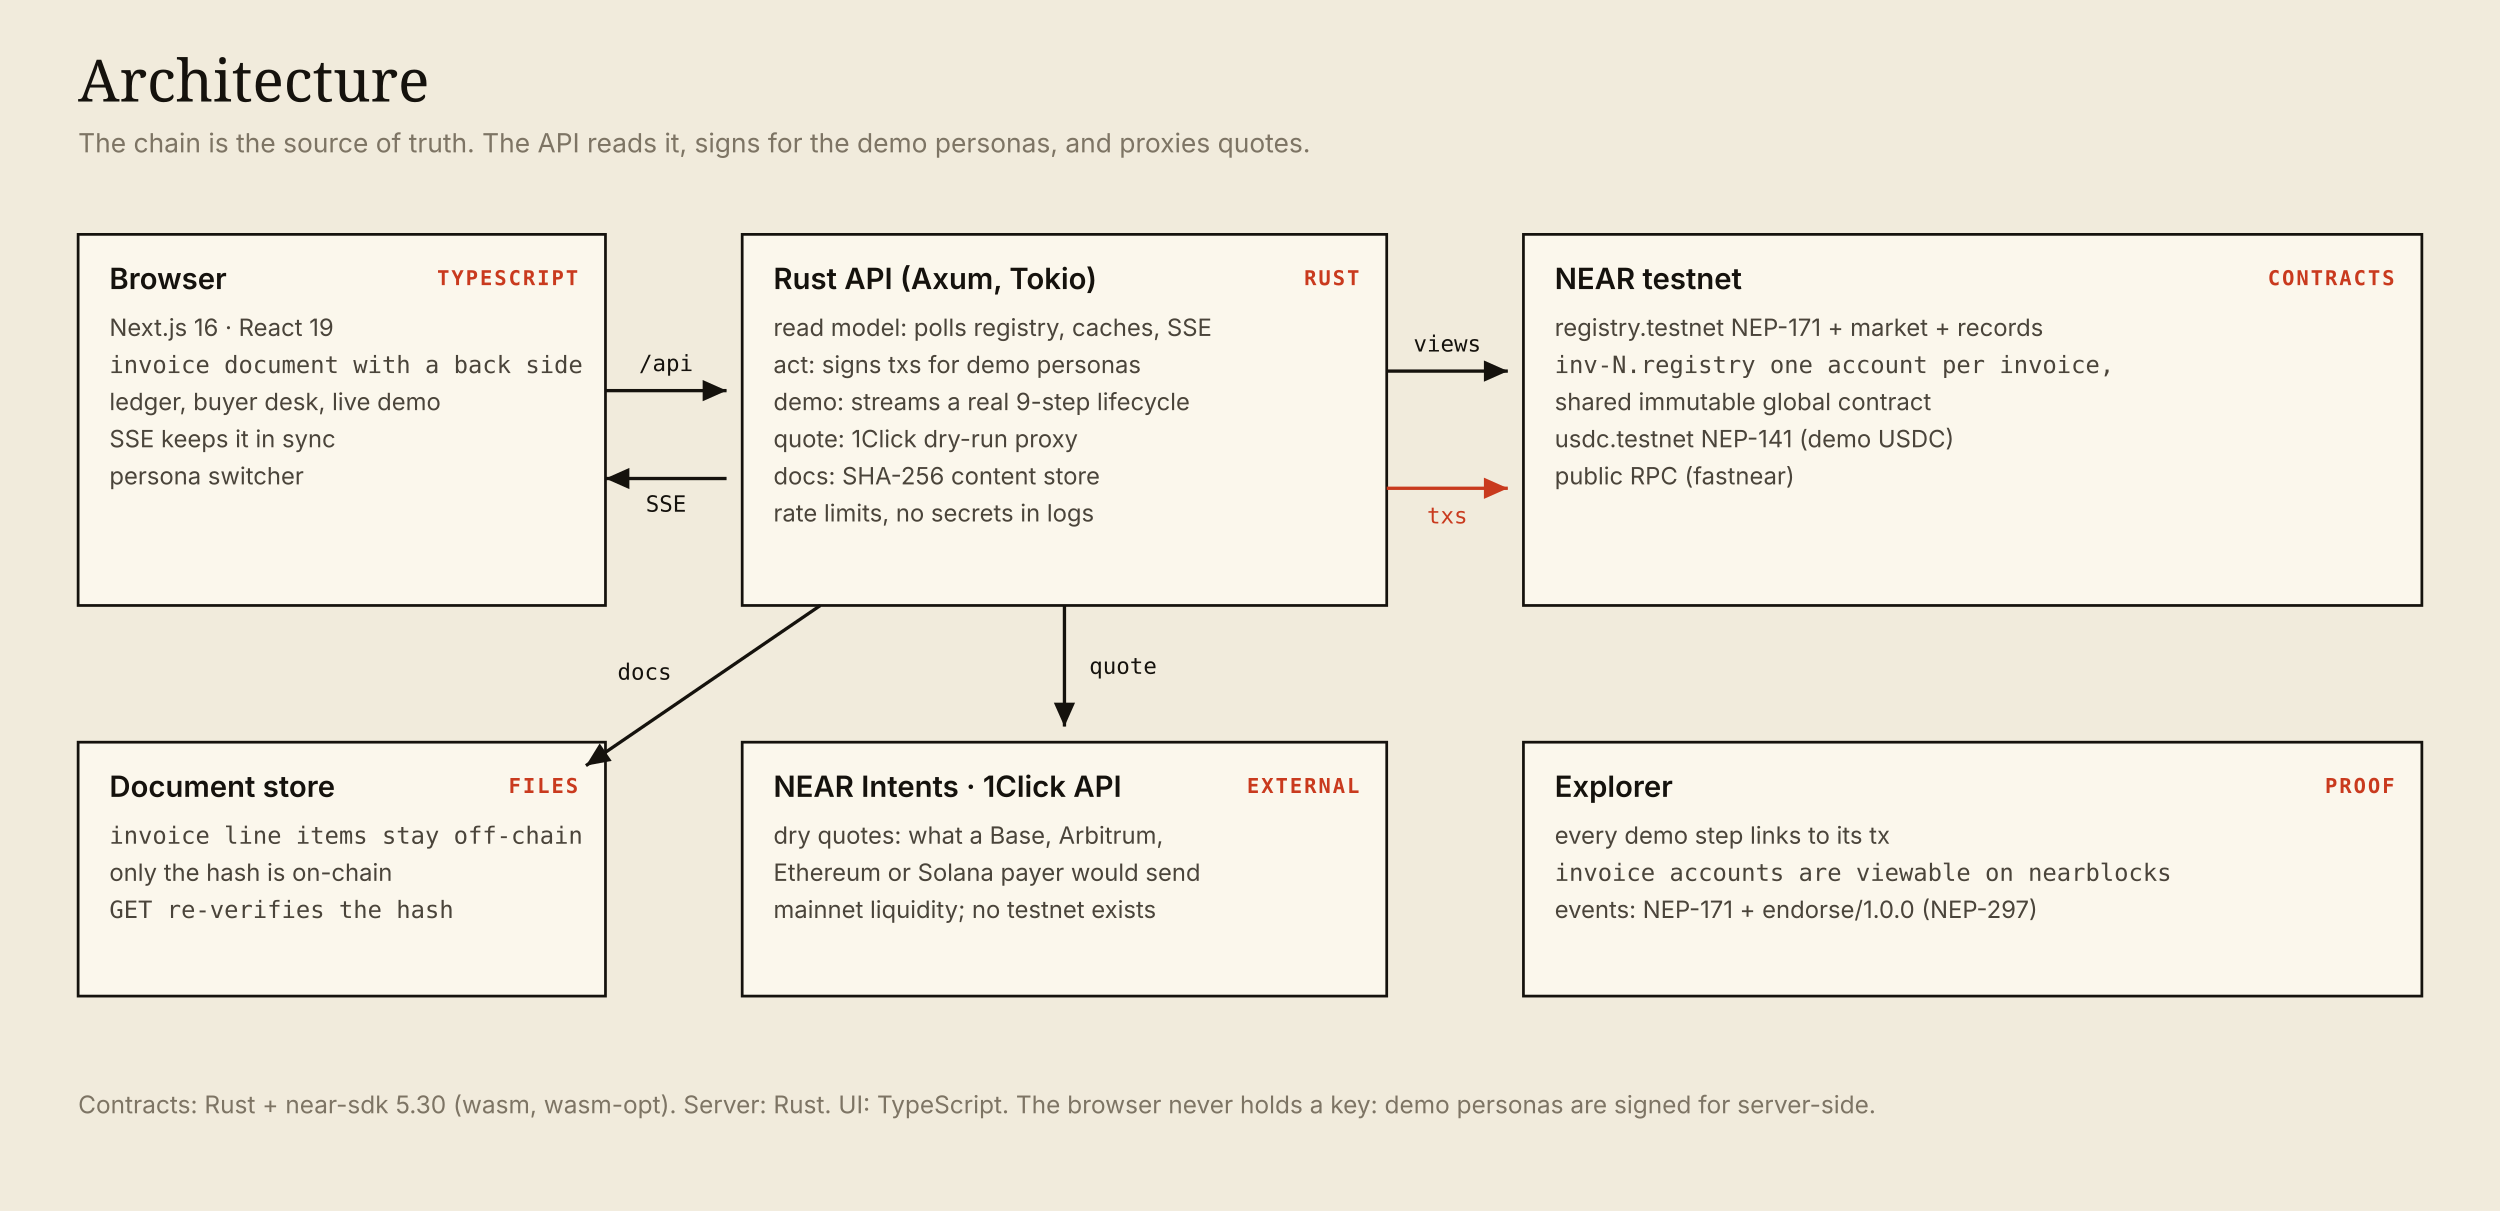
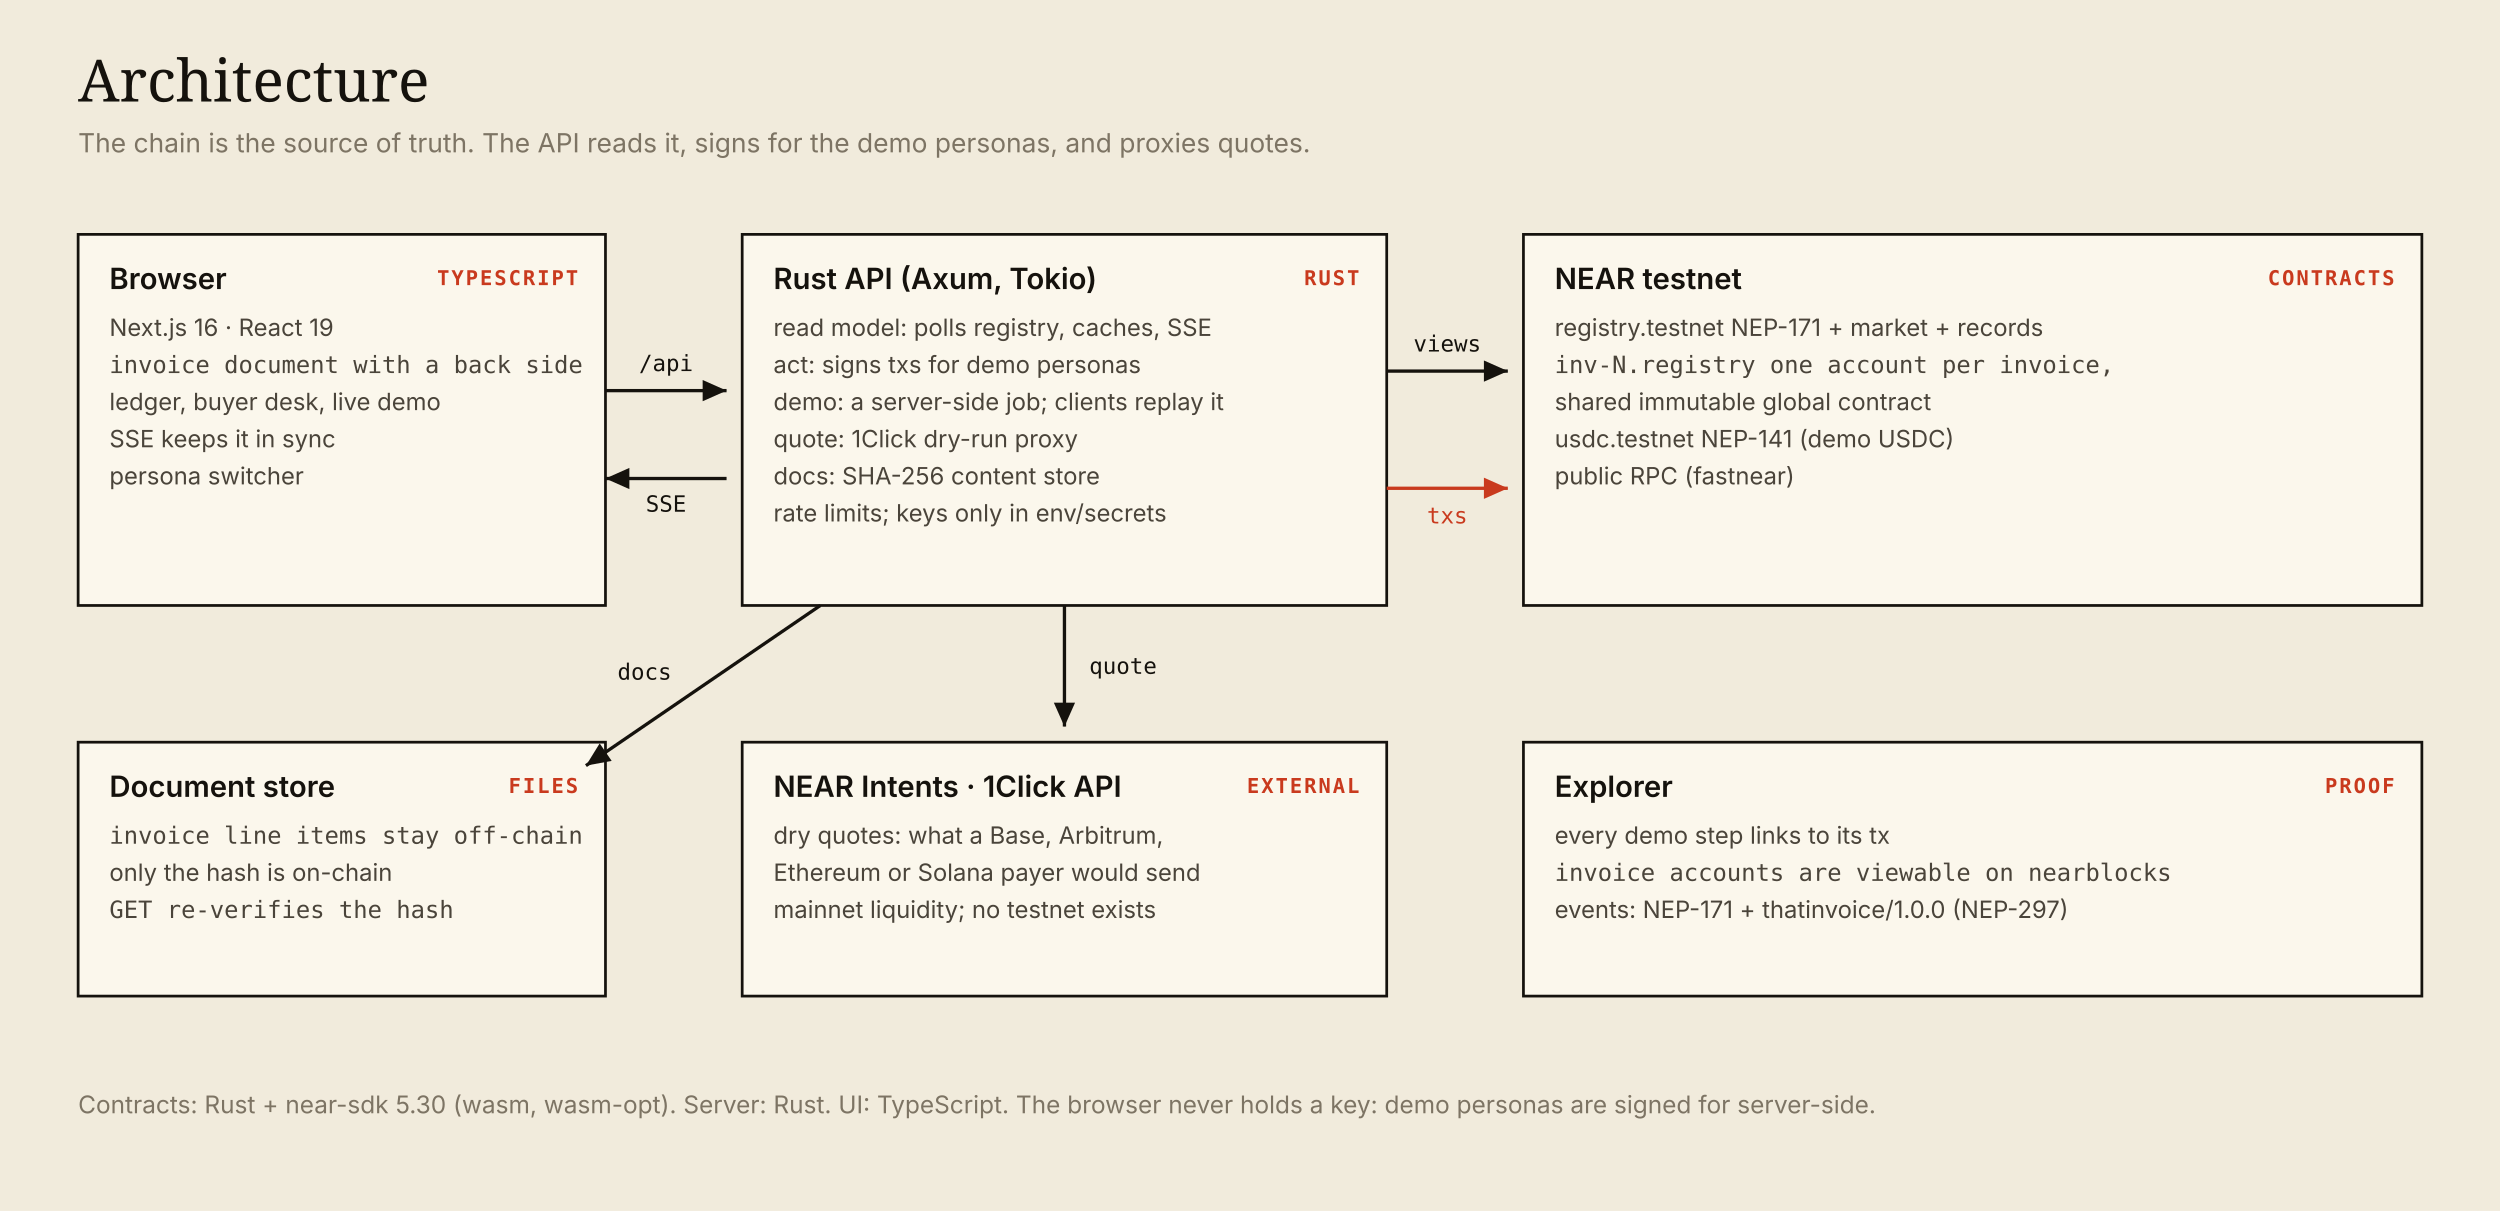
<svg xmlns="http://www.w3.org/2000/svg" viewBox="0 0 1280 620" width="1280" height="620" role="img" aria-labelledby="t d">
  <rect width="1280" height="620" fill="#f1ebdc" />
  <defs>
    <marker id="a" viewBox="0 0 10 10" refX="9" refY="5" markerWidth="8" markerHeight="8" orient="auto-start-reverse">
      <path d="M0 1 L9 5 L0 9 z" fill="#15120d" />
    </marker>
    <marker id="ar" viewBox="0 0 10 10" refX="9" refY="5" markerWidth="8" markerHeight="8" orient="auto-start-reverse">
      <path d="M0 1 L9 5 L0 9 z" fill="#c93a1e" />
    </marker>
    <marker id="ag" viewBox="0 0 10 10" refX="9" refY="5" markerWidth="8" markerHeight="8" orient="auto-start-reverse">
      <path d="M0 1 L9 5 L0 9 z" fill="#1d5a3b" />
    </marker>
  </defs>
  <text x="40" y="52" font-family="Newsreader, 'Iowan Old Style', Georgia, serif" font-size="30" fill="#15120d" text-anchor="start" font-weight="500" font-style="normal" letter-spacing="0">Architecture</text>
  <text x="40" y="78" font-family="Geist, system-ui, -apple-system, 'Segoe UI', sans-serif" font-size="13.5" fill="#7d7464" text-anchor="start" font-weight="400" font-style="normal" letter-spacing="0">The chain is the source of truth. The API reads it, signs for the demo personas, and proxies quotes.</text>
  <rect x="40" y="120" width="270" height="190" fill="#fbf7ec" stroke="#15120d" stroke-width="1.4" />
  <text x="56" y="148" font-family="Geist, system-ui, -apple-system, 'Segoe UI', sans-serif" font-size="15" fill="#15120d" text-anchor="start" font-weight="600" font-style="normal" letter-spacing="0">Browser</text>
  <text x="296" y="146" font-family="'Geist Mono', ui-monospace, 'SF Mono', Menlo, monospace" font-size="10.5" fill="#c93a1e" text-anchor="end" font-weight="600" font-style="normal" letter-spacing="1">TYPESCRIPT</text>
  <text x="56" y="172" font-family="Geist, system-ui, -apple-system, 'Segoe UI', sans-serif" font-size="12.2" fill="#4a443a" text-anchor="start" font-weight="400" font-style="normal" letter-spacing="0">Next.js 16 · React 19</text>
  <text x="56" y="191" font-family="'Geist Mono', ui-monospace, 'SF Mono', Menlo, monospace" font-size="12.2" fill="#4a443a" text-anchor="start" font-weight="400" font-style="normal" letter-spacing="0">invoice document with a back side</text>
  <text x="56" y="210" font-family="Geist, system-ui, -apple-system, 'Segoe UI', sans-serif" font-size="12.2" fill="#4a443a" text-anchor="start" font-weight="400" font-style="normal" letter-spacing="0">ledger, buyer desk, live demo</text>
  <text x="56" y="229" font-family="Geist, system-ui, -apple-system, 'Segoe UI', sans-serif" font-size="12.2" fill="#4a443a" text-anchor="start" font-weight="400" font-style="normal" letter-spacing="0">SSE keeps it in sync</text>
  <text x="56" y="248" font-family="Geist, system-ui, -apple-system, 'Segoe UI', sans-serif" font-size="12.2" fill="#4a443a" text-anchor="start" font-weight="400" font-style="normal" letter-spacing="0">persona switcher</text>
  <rect x="380" y="120" width="330" height="190" fill="#fbf7ec" stroke="#15120d" stroke-width="1.4" />
  <text x="396" y="148" font-family="Geist, system-ui, -apple-system, 'Segoe UI', sans-serif" font-size="15" fill="#15120d" text-anchor="start" font-weight="600" font-style="normal" letter-spacing="0">Rust API (Axum, Tokio)</text>
  <text x="696" y="146" font-family="'Geist Mono', ui-monospace, 'SF Mono', Menlo, monospace" font-size="10.5" fill="#c93a1e" text-anchor="end" font-weight="600" font-style="normal" letter-spacing="1">RUST</text>
  <text x="396" y="172" font-family="Geist, system-ui, -apple-system, 'Segoe UI', sans-serif" font-size="12.2" fill="#4a443a" text-anchor="start" font-weight="400" font-style="normal" letter-spacing="0">read model: polls registry, caches, SSE</text>
  <text x="396" y="191" font-family="Geist, system-ui, -apple-system, 'Segoe UI', sans-serif" font-size="12.2" fill="#4a443a" text-anchor="start" font-weight="400" font-style="normal" letter-spacing="0">act: signs txs for demo personas</text>
-   <text x="396" y="210" font-family="Geist, system-ui, -apple-system, 'Segoe UI', sans-serif" font-size="12.2" fill="#4a443a" text-anchor="start" font-weight="400" font-style="normal" letter-spacing="0">demo: streams a real 9-step lifecycle</text>
+   <text x="396" y="210" font-family="Geist, system-ui, -apple-system, 'Segoe UI', sans-serif" font-size="12.2" fill="#4a443a" text-anchor="start" font-weight="400" font-style="normal" letter-spacing="0">demo: a server-side job; clients replay it</text>
  <text x="396" y="229" font-family="Geist, system-ui, -apple-system, 'Segoe UI', sans-serif" font-size="12.2" fill="#4a443a" text-anchor="start" font-weight="400" font-style="normal" letter-spacing="0">quote: 1Click dry-run proxy</text>
  <text x="396" y="248" font-family="Geist, system-ui, -apple-system, 'Segoe UI', sans-serif" font-size="12.2" fill="#4a443a" text-anchor="start" font-weight="400" font-style="normal" letter-spacing="0">docs: SHA-256 content store</text>
-   <text x="396" y="267" font-family="Geist, system-ui, -apple-system, 'Segoe UI', sans-serif" font-size="12.2" fill="#4a443a" text-anchor="start" font-weight="400" font-style="normal" letter-spacing="0">rate limits, no secrets in logs</text>
+   <text x="396" y="267" font-family="Geist, system-ui, -apple-system, 'Segoe UI', sans-serif" font-size="12.2" fill="#4a443a" text-anchor="start" font-weight="400" font-style="normal" letter-spacing="0">rate limits; keys only in env/secrets</text>
  <rect x="780" y="120" width="460" height="190" fill="#fbf7ec" stroke="#15120d" stroke-width="1.4" />
  <text x="796" y="148" font-family="Geist, system-ui, -apple-system, 'Segoe UI', sans-serif" font-size="15" fill="#15120d" text-anchor="start" font-weight="600" font-style="normal" letter-spacing="0">NEAR testnet</text>
  <text x="1226" y="146" font-family="'Geist Mono', ui-monospace, 'SF Mono', Menlo, monospace" font-size="10.5" fill="#c93a1e" text-anchor="end" font-weight="600" font-style="normal" letter-spacing="1">CONTRACTS</text>
  <text x="796" y="172" font-family="Geist, system-ui, -apple-system, 'Segoe UI', sans-serif" font-size="12.2" fill="#4a443a" text-anchor="start" font-weight="400" font-style="normal" letter-spacing="0">registry.testnet   NEP-171 + market + records</text>
  <text x="796" y="191" font-family="'Geist Mono', ui-monospace, 'SF Mono', Menlo, monospace" font-size="12.2" fill="#4a443a" text-anchor="start" font-weight="400" font-style="normal" letter-spacing="0">inv-N.registry     one account per invoice,</text>
  <text x="796" y="210" font-family="Geist, system-ui, -apple-system, 'Segoe UI', sans-serif" font-size="12.2" fill="#4a443a" text-anchor="start" font-weight="400" font-style="normal" letter-spacing="0">                   shared immutable global contract</text>
  <text x="796" y="229" font-family="Geist, system-ui, -apple-system, 'Segoe UI', sans-serif" font-size="12.2" fill="#4a443a" text-anchor="start" font-weight="400" font-style="normal" letter-spacing="0">usdc.testnet       NEP-141 (demo USDC)</text>
  <text x="796" y="248" font-family="Geist, system-ui, -apple-system, 'Segoe UI', sans-serif" font-size="12.2" fill="#4a443a" text-anchor="start" font-weight="400" font-style="normal" letter-spacing="0">public RPC (fastnear)</text>
  <rect x="380" y="380" width="330" height="130" fill="#fbf7ec" stroke="#15120d" stroke-width="1.4" />
  <text x="396" y="408" font-family="Geist, system-ui, -apple-system, 'Segoe UI', sans-serif" font-size="15" fill="#15120d" text-anchor="start" font-weight="600" font-style="normal" letter-spacing="0">NEAR Intents · 1Click API</text>
  <text x="696" y="406" font-family="'Geist Mono', ui-monospace, 'SF Mono', Menlo, monospace" font-size="10.5" fill="#c93a1e" text-anchor="end" font-weight="600" font-style="normal" letter-spacing="1">EXTERNAL</text>
  <text x="396" y="432" font-family="Geist, system-ui, -apple-system, 'Segoe UI', sans-serif" font-size="12.2" fill="#4a443a" text-anchor="start" font-weight="400" font-style="normal" letter-spacing="0">dry quotes: what a Base, Arbitrum,</text>
  <text x="396" y="451" font-family="Geist, system-ui, -apple-system, 'Segoe UI', sans-serif" font-size="12.2" fill="#4a443a" text-anchor="start" font-weight="400" font-style="normal" letter-spacing="0">Ethereum or Solana payer would send</text>
  <text x="396" y="470" font-family="Geist, system-ui, -apple-system, 'Segoe UI', sans-serif" font-size="12.2" fill="#4a443a" text-anchor="start" font-weight="400" font-style="normal" letter-spacing="0">mainnet liquidity; no testnet exists</text>
  <rect x="40" y="380" width="270" height="130" fill="#fbf7ec" stroke="#15120d" stroke-width="1.4" />
  <text x="56" y="408" font-family="Geist, system-ui, -apple-system, 'Segoe UI', sans-serif" font-size="15" fill="#15120d" text-anchor="start" font-weight="600" font-style="normal" letter-spacing="0">Document store</text>
  <text x="296" y="406" font-family="'Geist Mono', ui-monospace, 'SF Mono', Menlo, monospace" font-size="10.5" fill="#c93a1e" text-anchor="end" font-weight="600" font-style="normal" letter-spacing="1">FILES</text>
  <text x="56" y="432" font-family="'Geist Mono', ui-monospace, 'SF Mono', Menlo, monospace" font-size="12.2" fill="#4a443a" text-anchor="start" font-weight="400" font-style="normal" letter-spacing="0">invoice line items stay off-chain</text>
  <text x="56" y="451" font-family="Geist, system-ui, -apple-system, 'Segoe UI', sans-serif" font-size="12.2" fill="#4a443a" text-anchor="start" font-weight="400" font-style="normal" letter-spacing="0">only the hash is on-chain</text>
  <text x="56" y="470" font-family="'Geist Mono', ui-monospace, 'SF Mono', Menlo, monospace" font-size="12.2" fill="#4a443a" text-anchor="start" font-weight="400" font-style="normal" letter-spacing="0">GET re-verifies the hash</text>
  <rect x="780" y="380" width="460" height="130" fill="#fbf7ec" stroke="#15120d" stroke-width="1.4" />
  <text x="796" y="408" font-family="Geist, system-ui, -apple-system, 'Segoe UI', sans-serif" font-size="15" fill="#15120d" text-anchor="start" font-weight="600" font-style="normal" letter-spacing="0">Explorer</text>
  <text x="1226" y="406" font-family="'Geist Mono', ui-monospace, 'SF Mono', Menlo, monospace" font-size="10.5" fill="#c93a1e" text-anchor="end" font-weight="600" font-style="normal" letter-spacing="1">PROOF</text>
  <text x="796" y="432" font-family="Geist, system-ui, -apple-system, 'Segoe UI', sans-serif" font-size="12.2" fill="#4a443a" text-anchor="start" font-weight="400" font-style="normal" letter-spacing="0">every demo step links to its tx</text>
  <text x="796" y="451" font-family="'Geist Mono', ui-monospace, 'SF Mono', Menlo, monospace" font-size="12.2" fill="#4a443a" text-anchor="start" font-weight="400" font-style="normal" letter-spacing="0">invoice accounts are viewable on nearblocks</text>
-   <text x="796" y="470" font-family="Geist, system-ui, -apple-system, 'Segoe UI', sans-serif" font-size="12.2" fill="#4a443a" text-anchor="start" font-weight="400" font-style="normal" letter-spacing="0">events: NEP-171 + endorse/1.0.0 (NEP-297)</text>
+   <text x="796" y="470" font-family="Geist, system-ui, -apple-system, 'Segoe UI', sans-serif" font-size="12.2" fill="#4a443a" text-anchor="start" font-weight="400" font-style="normal" letter-spacing="0">events: NEP-171 + thatinvoice/1.0.0 (NEP-297)</text>
  <line x1="310" y1="200" x2="372" y2="200" stroke="#15120d" stroke-width="1.7" marker-end="url(#a)" />
  <text x="341" y="190" font-family="'Geist Mono', ui-monospace, 'SF Mono', Menlo, monospace" font-size="11.5" fill="#15120d" text-anchor="middle" font-weight="400" font-style="normal" letter-spacing="0">/api</text>
  <line x1="372" y1="245" x2="310" y2="245" stroke="#15120d" stroke-width="1.7" marker-end="url(#a)" />
  <text x="341" y="262" font-family="'Geist Mono', ui-monospace, 'SF Mono', Menlo, monospace" font-size="11.5" fill="#15120d" text-anchor="middle" font-weight="400" font-style="normal" letter-spacing="0">SSE</text>
  <line x1="710" y1="190" x2="772" y2="190" stroke="#15120d" stroke-width="1.7" marker-end="url(#a)" />
  <text x="741" y="180" font-family="'Geist Mono', ui-monospace, 'SF Mono', Menlo, monospace" font-size="11.5" fill="#15120d" text-anchor="middle" font-weight="400" font-style="normal" letter-spacing="0">views</text>
  <line x1="710" y1="250" x2="772" y2="250" stroke="#c93a1e" stroke-width="1.7" marker-end="url(#ar)" />
  <text x="741" y="268" font-family="'Geist Mono', ui-monospace, 'SF Mono', Menlo, monospace" font-size="11.5" fill="#c93a1e" text-anchor="middle" font-weight="400" font-style="normal" letter-spacing="0">txs</text>
  <line x1="545" y1="310" x2="545" y2="372" stroke="#15120d" stroke-width="1.7" marker-end="url(#a)" />
  <text x="575" y="345" font-family="'Geist Mono', ui-monospace, 'SF Mono', Menlo, monospace" font-size="11.5" fill="#15120d" text-anchor="middle" font-weight="400" font-style="normal" letter-spacing="0">quote</text>
  <line x1="420" y1="310" x2="300" y2="392" stroke="#15120d" stroke-width="1.7" marker-end="url(#a)" />
  <text x="330" y="348" font-family="'Geist Mono', ui-monospace, 'SF Mono', Menlo, monospace" font-size="11.5" fill="#15120d" text-anchor="middle" font-weight="400" font-style="normal" letter-spacing="0">docs</text>
  <text x="40" y="570" font-family="Geist, system-ui, -apple-system, 'Segoe UI', sans-serif" font-size="12.5" fill="#7d7464" text-anchor="start" font-weight="400" font-style="normal" letter-spacing="0">Contracts: Rust + near-sdk 5.30 (wasm, wasm-opt). Server: Rust. UI: TypeScript. The browser never holds a key: demo personas are signed for server-side.</text>
</svg>
